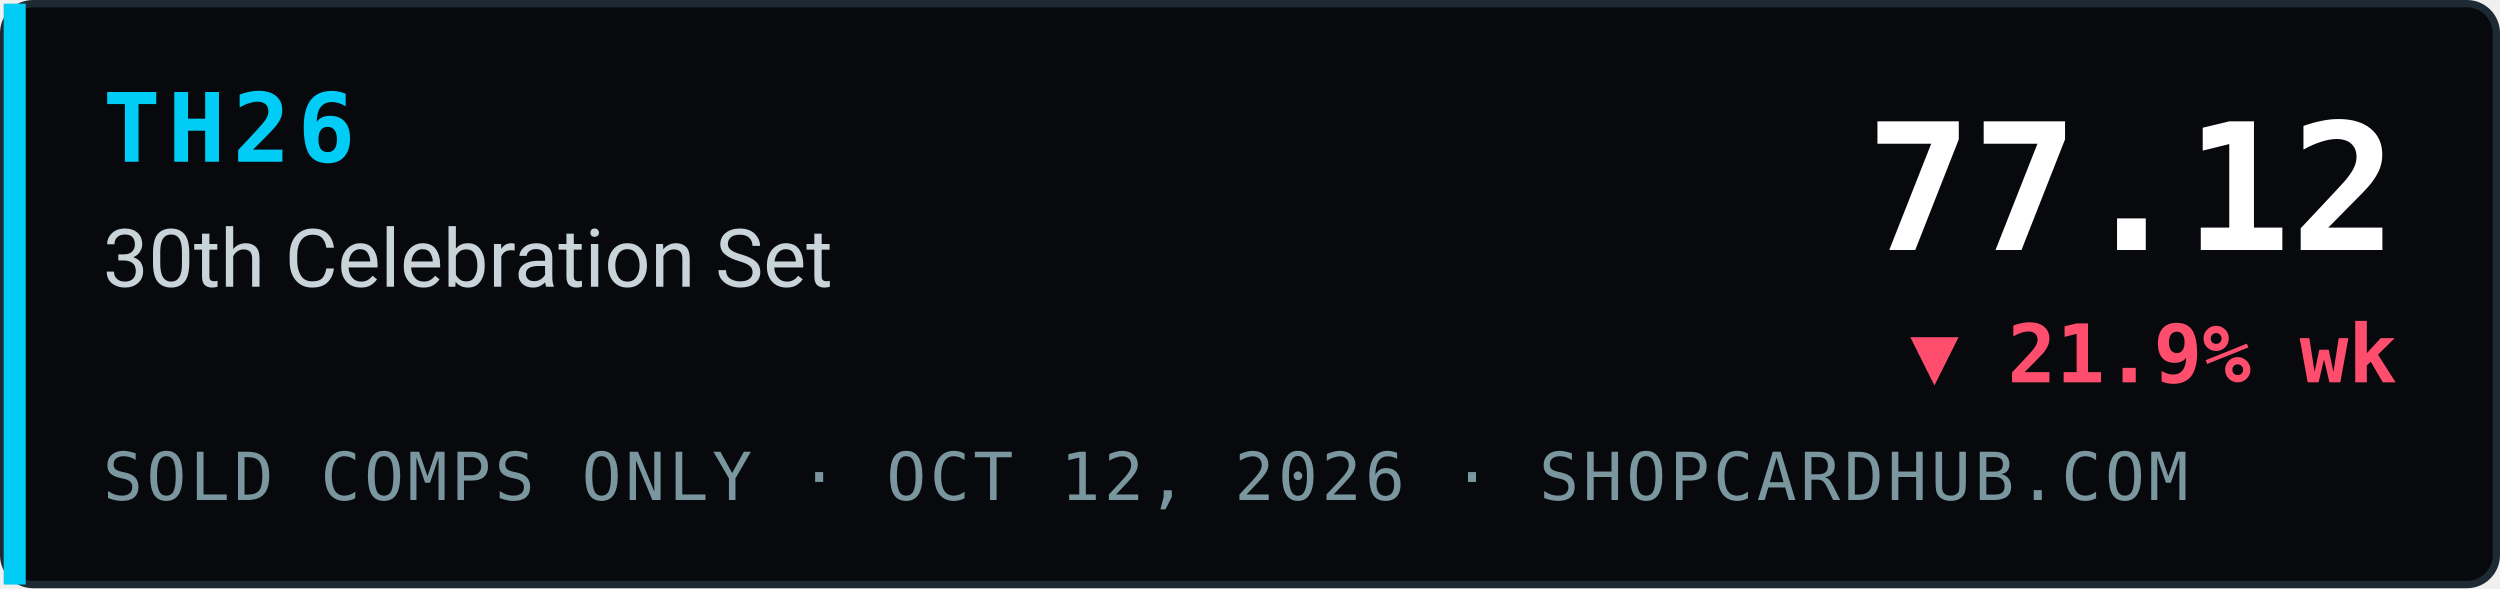
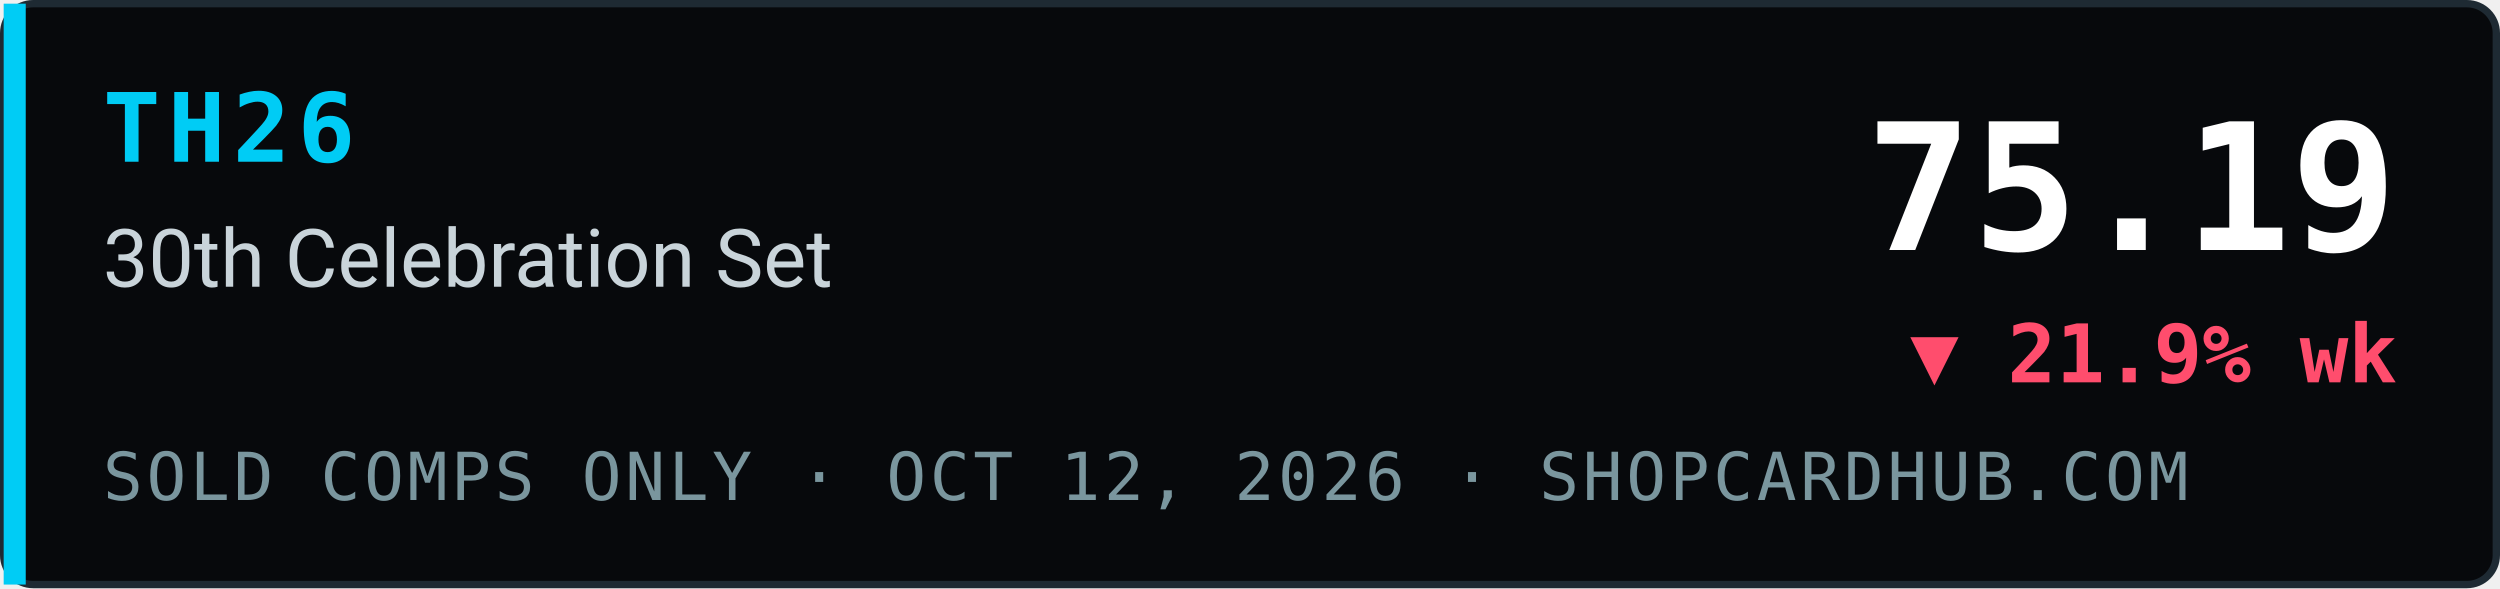
- <svg xmlns="http://www.w3.org/2000/svg" width="340" height="80" viewBox="0 0 340 80" role="img" aria-label="TH26 30th Celebration Set index 77.12, ▼ 21.9% wk, sold comps only, ShopCardHub">
+ <svg xmlns="http://www.w3.org/2000/svg" width="340" height="80" viewBox="0 0 340 80" role="img" aria-label="TH26 30th Celebration Set index 75.19, ▼ 21.9% wk, sold comps only, ShopCardHub">
  <rect x="0.5" y="0.5" width="339" height="79" rx="4" fill="#07090c" stroke="#1e2a33" />
  <rect x="0.5" y="0.5" width="3" height="79" fill="#00ccf5" />
  <text x="14" y="22" font-family="ui-monospace,SFMono-Regular,Menlo,Consolas,monospace" font-size="13" font-weight="700" fill="#00ccf5" letter-spacing="1">TH26</text>
  <text x="14" y="39" font-family="system-ui,-apple-system,Segoe UI,Roboto,Helvetica,Arial,sans-serif" font-size="11" fill="#c9d4da">30th Celebration Set</text>
  <text x="14" y="68" font-family="ui-monospace,SFMono-Regular,Menlo,Consolas,monospace" font-size="9" fill="#7a969e" letter-spacing="0.5">SOLD COMPS ONLY · OCT 12, 2026 · SHOPCARDHUB.COM</text>
-   <text x="326" y="34" text-anchor="end" font-family="ui-monospace,SFMono-Regular,Menlo,Consolas,monospace" font-size="24" font-weight="700" fill="#ffffff">77.12</text>
+   <text x="326" y="34" text-anchor="end" font-family="ui-monospace,SFMono-Regular,Menlo,Consolas,monospace" font-size="24" font-weight="700" fill="#ffffff">75.19</text>
  <text x="326" y="52" text-anchor="end" font-family="ui-monospace,SFMono-Regular,Menlo,Consolas,monospace" font-size="11" font-weight="700" fill="#ff4d6d">▼ 21.9% wk</text>
</svg>
